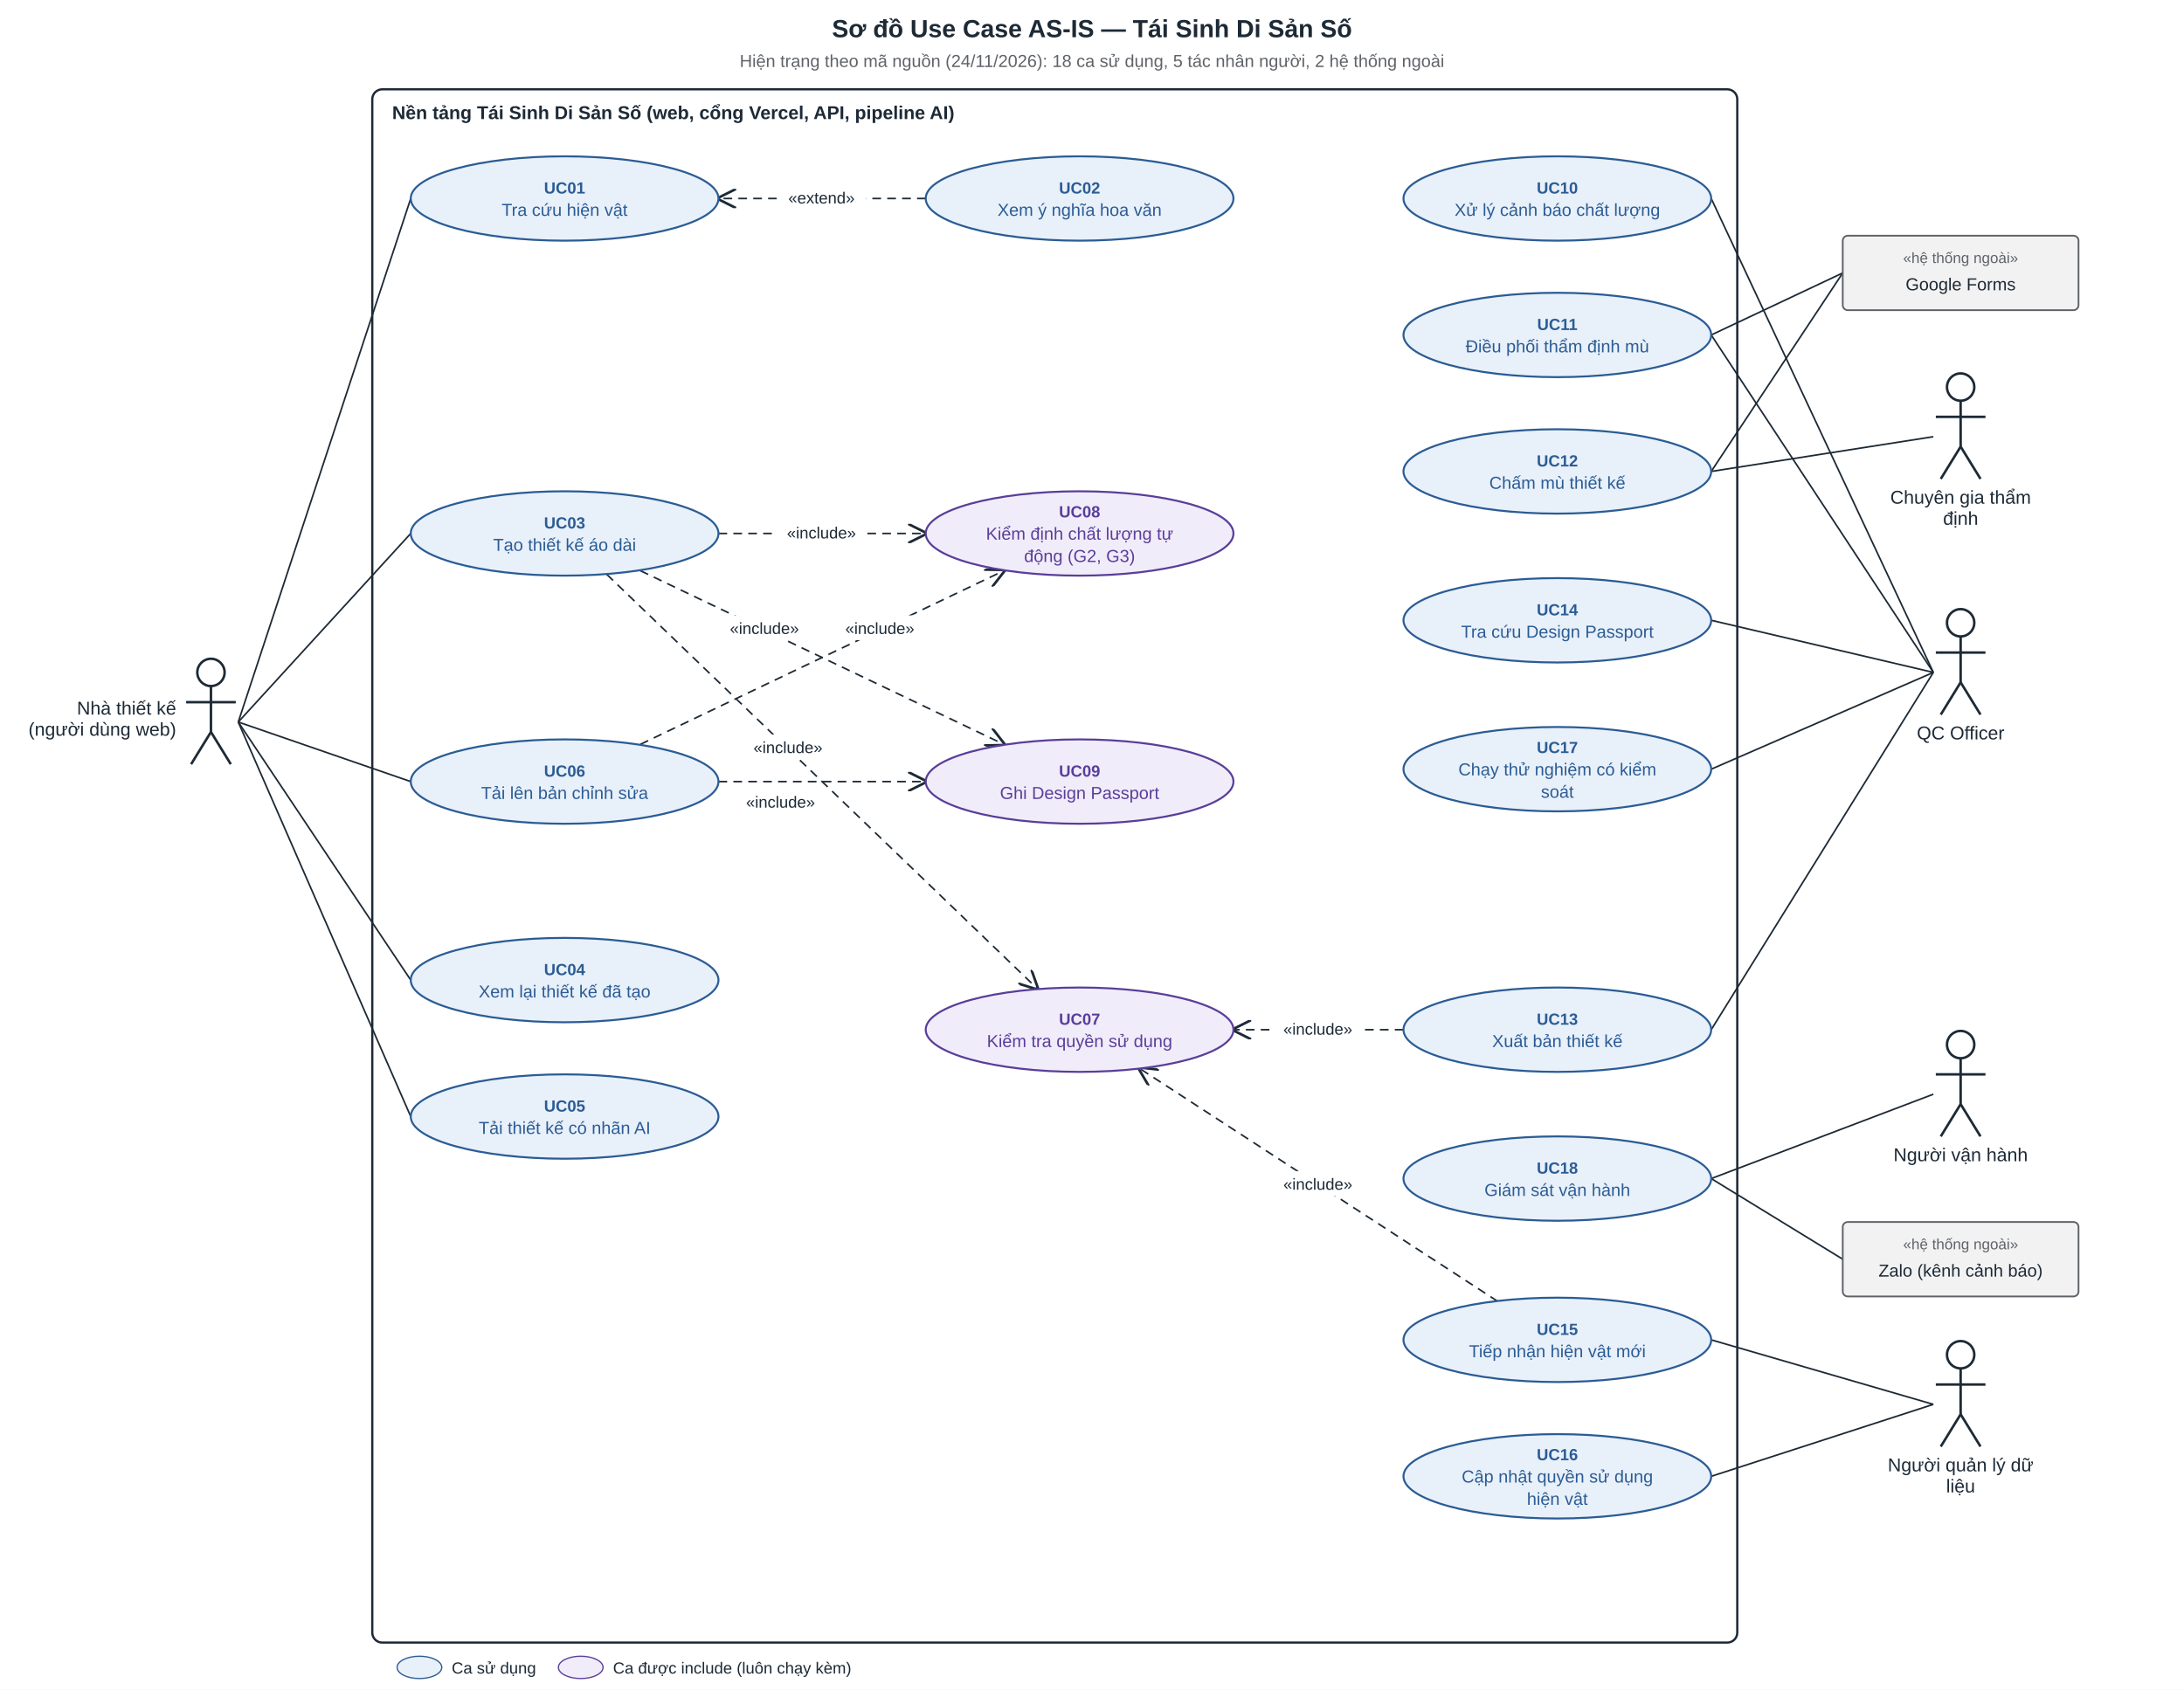
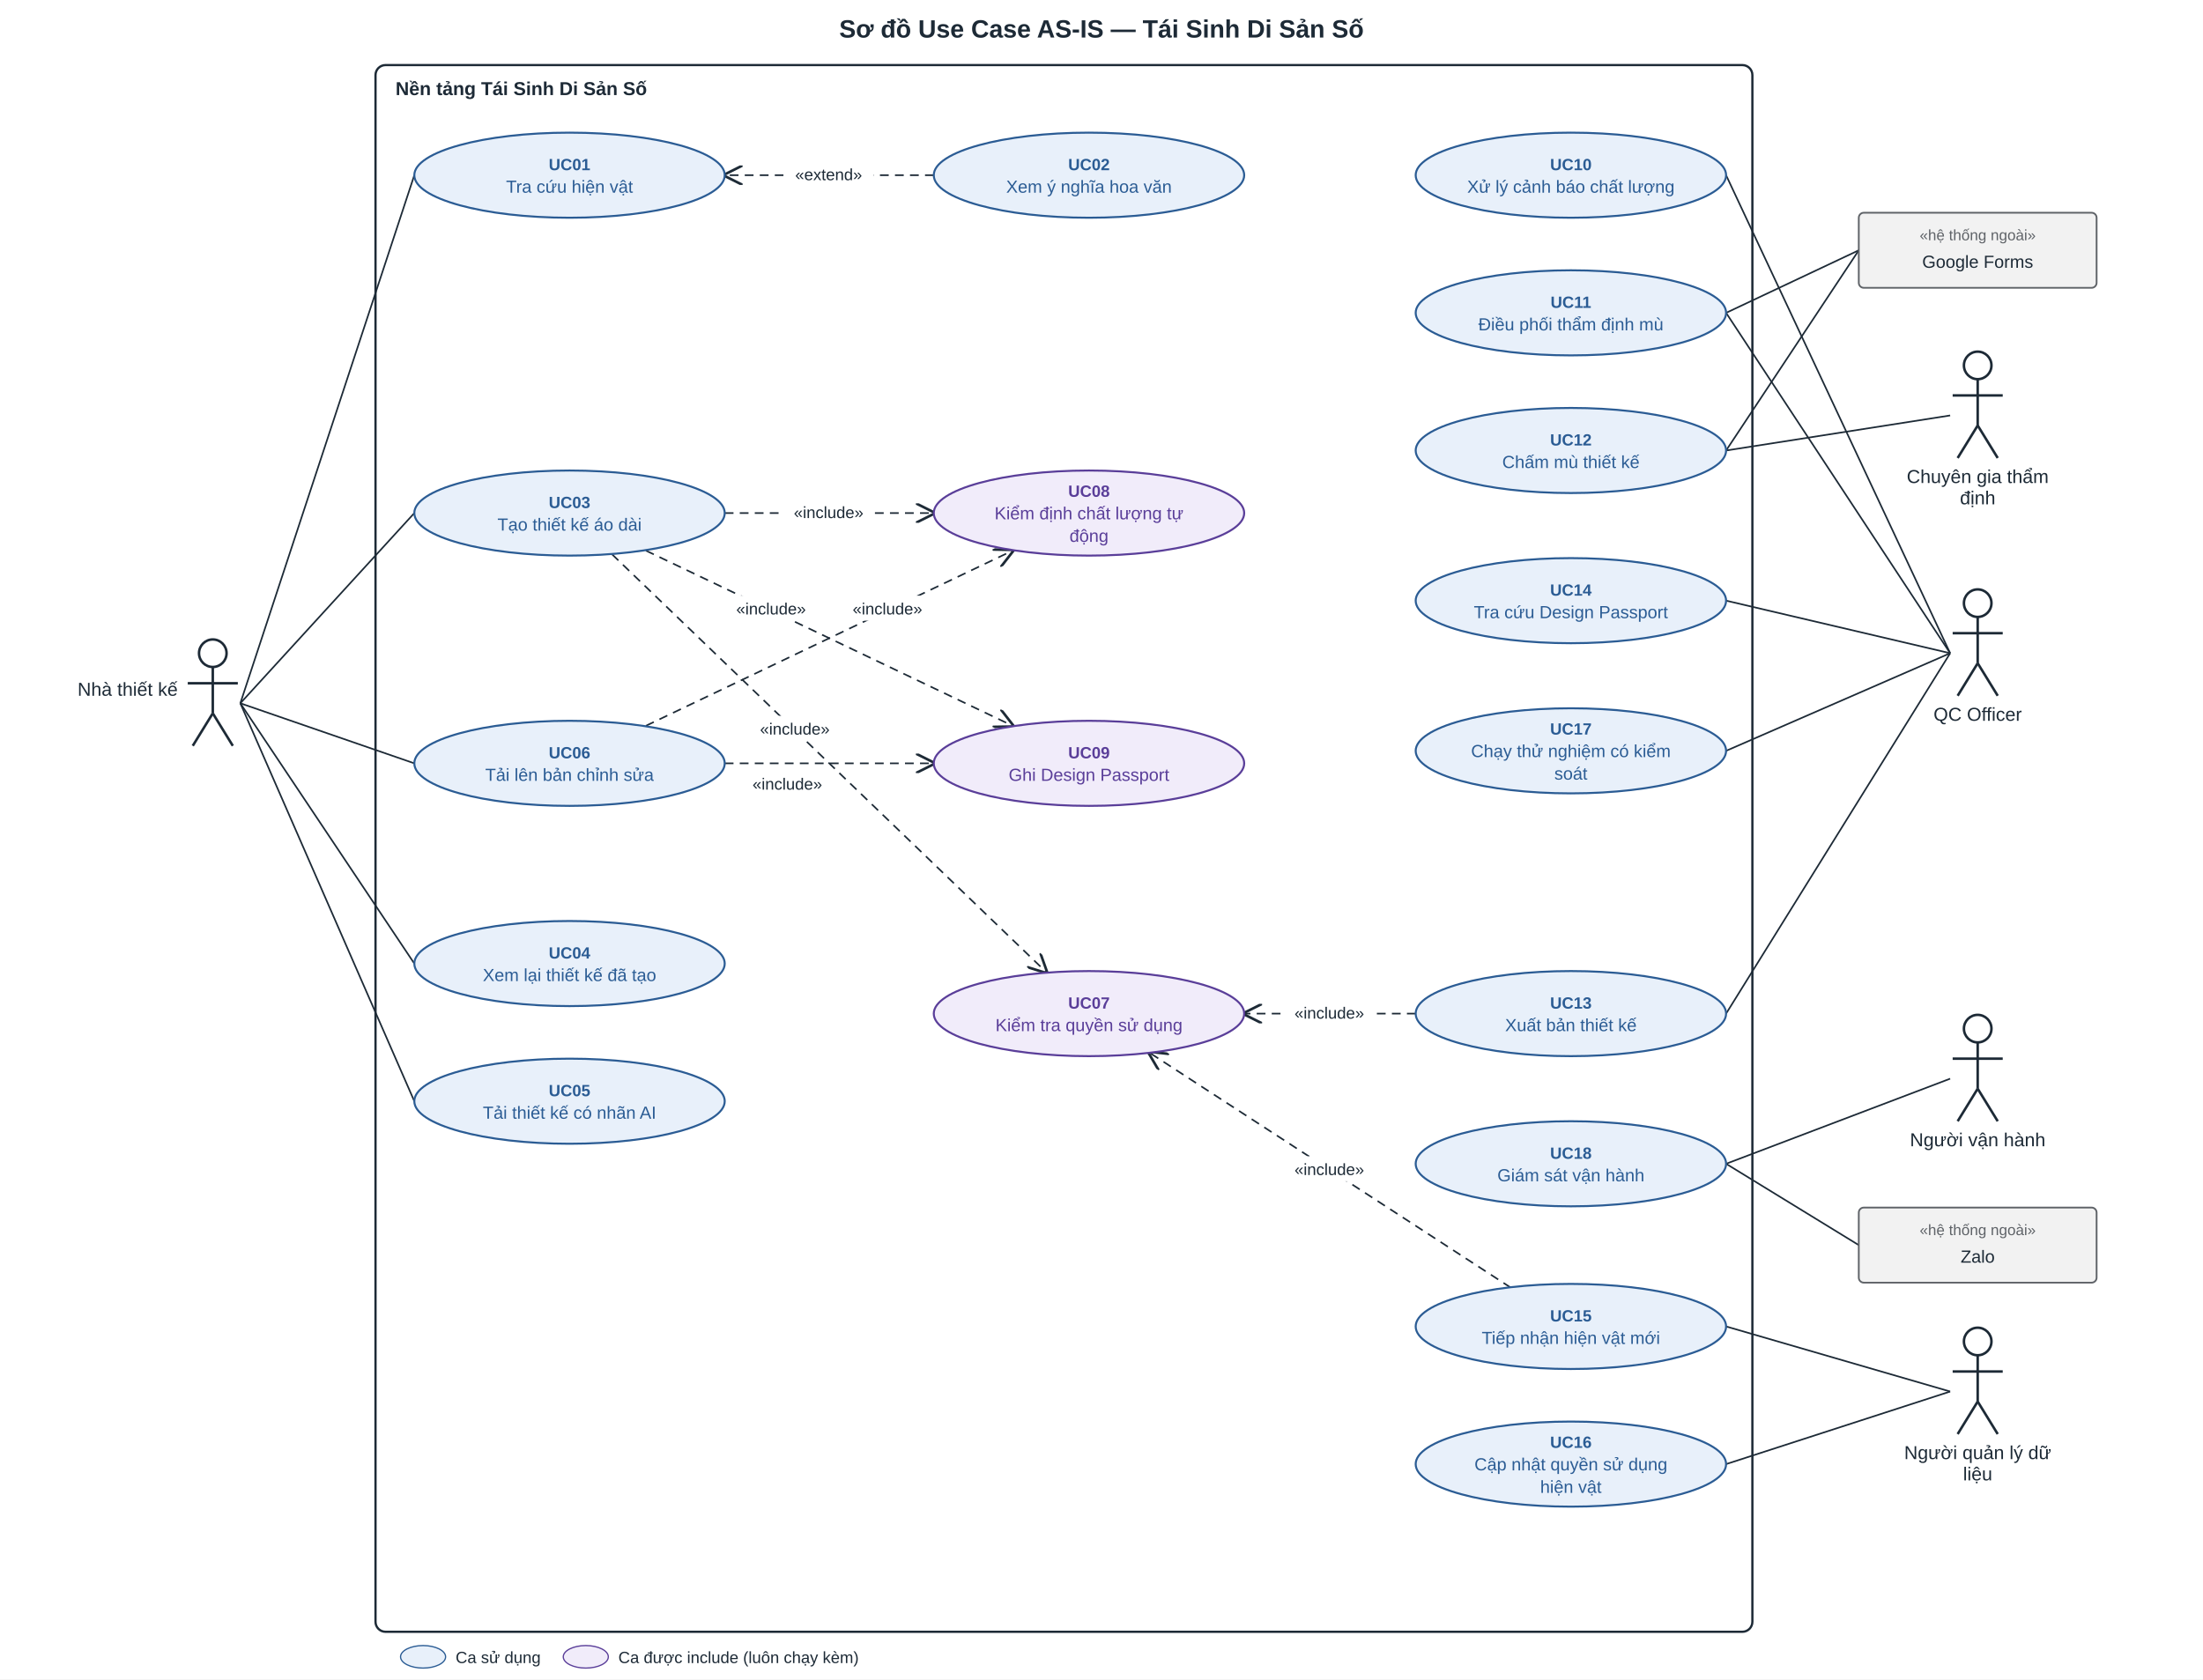
- <svg xmlns="http://www.w3.org/2000/svg" viewBox="0 0 1760 1362" width="1760" height="1362" font-family="Arial, Helvetica, sans-serif" font-size="15">
+ <svg xmlns="http://www.w3.org/2000/svg" viewBox="0 0 1760 1342" width="1760" height="1342" font-family="Arial, Helvetica, sans-serif" font-size="15">
  <defs>
    <marker id="open" viewBox="0 0 12 12" refX="11" refY="6" markerWidth="12" markerHeight="12" orient="auto">
      <path d="M0,0 L12,6 L0,12" fill="none" stroke="#1D2A36" stroke-width="1.6" />
    </marker>
    <marker id="tri" viewBox="0 0 14 14" refX="13" refY="7" markerWidth="16" markerHeight="16" orient="auto">
      <path d="M0,0 L14,7 L0,14 z" fill="#fff" stroke="#1D2A36" stroke-width="1.3" />
    </marker>
  </defs>
  <rect width="100%" height="100%" fill="#fff" />
  <text x="880.0" y="30" text-anchor="middle" font-size="20" font-weight="700" fill="#1D2A36">Sơ đồ Use Case AS-IS — Tái Sinh Di Sản Số</text>
-   <text x="880.0" y="54" text-anchor="middle" font-size="14" fill="#5F6368">Hiện trạng theo mã nguồn (24/11/2026): 18 ca sử dụng, 5 tác nhân người, 2 hệ thống ngoài</text>
-   <rect x="300" y="72" width="1100" height="1252" rx="8" fill="none" stroke="#1D2A36" stroke-width="1.8" />
-   <text data-k="title" x="316" y="96" font-weight="700" fill="#1D2A36">Nền tảng Tái Sinh Di Sản Số (web, cổng Vercel, API, pipeline AI)</text>
-   <line data-k="assoc" data-s="DES" data-t="UC01" x1="192" y1="582" x2="331" y2="160" stroke="#1D2A36" stroke-width="1.3" />
-   <line data-k="assoc" data-s="DES" data-t="UC03" x1="192" y1="582" x2="331" y2="430" stroke="#1D2A36" stroke-width="1.3" />
-   <line data-k="assoc" data-s="DES" data-t="UC06" x1="192" y1="582" x2="331" y2="630" stroke="#1D2A36" stroke-width="1.3" />
-   <line data-k="assoc" data-s="DES" data-t="UC04" x1="192" y1="582" x2="331" y2="790" stroke="#1D2A36" stroke-width="1.3" />
-   <line data-k="assoc" data-s="DES" data-t="UC05" x1="192" y1="582" x2="331" y2="900" stroke="#1D2A36" stroke-width="1.3" />
-   <line data-k="assoc" data-s="QC" data-t="UC10" x1="1558" y1="542" x2="1379" y2="160" stroke="#1D2A36" stroke-width="1.3" />
-   <line data-k="assoc" data-s="QC" data-t="UC11" x1="1558" y1="542" x2="1379" y2="270" stroke="#1D2A36" stroke-width="1.3" />
-   <line data-k="assoc" data-s="QC" data-t="UC14" x1="1558" y1="542" x2="1379" y2="500" stroke="#1D2A36" stroke-width="1.3" />
-   <line data-k="assoc" data-s="QC" data-t="UC17" x1="1558" y1="542" x2="1379" y2="620" stroke="#1D2A36" stroke-width="1.3" />
-   <line data-k="assoc" data-s="QC" data-t="UC13" x1="1558" y1="542" x2="1379" y2="830" stroke="#1D2A36" stroke-width="1.3" />
-   <line data-k="assoc" data-s="EXP" data-t="UC12" x1="1558" y1="352" x2="1379" y2="380" stroke="#1D2A36" stroke-width="1.3" />
-   <line data-k="assoc" data-s="GF" data-t="UC12" x1="1485" y1="220" x2="1379" y2="380" stroke="#1D2A36" stroke-width="1.3" />
-   <line data-k="assoc" data-s="GF" data-t="UC11" x1="1485" y1="220" x2="1379" y2="270" stroke="#1D2A36" stroke-width="1.3" />
-   <line data-k="assoc" data-s="OPS" data-t="UC18" x1="1558" y1="882" x2="1379" y2="950" stroke="#1D2A36" stroke-width="1.3" />
-   <line data-k="assoc" data-s="ZALO" data-t="UC18" x1="1485" y1="1015" x2="1379" y2="950" stroke="#1D2A36" stroke-width="1.3" />
-   <line data-k="assoc" data-s="DATA" data-t="UC15" x1="1558" y1="1132" x2="1379" y2="1080" stroke="#1D2A36" stroke-width="1.3" />
-   <line data-k="assoc" data-s="DATA" data-t="UC16" x1="1558" y1="1132" x2="1379" y2="1190" stroke="#1D2A36" stroke-width="1.3" />
-   <line data-k="rel" data-s="UC03" data-t="UC08" x1="579" y1="430" x2="746" y2="430" stroke="#1D2A36" stroke-width="1.3" stroke-dasharray="7 5" marker-end="url(#open)" />
-   <rect data-k="rel-bg" x="626" y="419" width="72" height="20" fill="#fff" />
-   <text data-k="rel-label" data-s="UC03" data-t="UC08" x="662" y="434" text-anchor="middle" font-size="13" fill="#1D2A36">«include»</text>
-   <line data-k="rel" data-s="UC03" data-t="UC09" x1="516" y1="460" x2="809" y2="600" stroke="#1D2A36" stroke-width="1.3" stroke-dasharray="7 5" marker-end="url(#open)" />
-   <rect data-k="rel-bg" x="580" y="496" width="72" height="20" fill="#fff" />
-   <text data-k="rel-label" data-s="UC03" data-t="UC09" x="616" y="511" text-anchor="middle" font-size="13" fill="#1D2A36">«include»</text>
-   <line data-k="rel" data-s="UC03" data-t="UC07" x1="489" y1="463" x2="836" y2="797" stroke="#1D2A36" stroke-width="1.3" stroke-dasharray="7 5" marker-end="url(#open)" />
-   <rect data-k="rel-bg" x="599" y="592" width="72" height="20" fill="#fff" />
-   <text data-k="rel-label" data-s="UC03" data-t="UC07" x="635" y="607" text-anchor="middle" font-size="13" fill="#1D2A36">«include»</text>
-   <line data-k="rel" data-s="UC06" data-t="UC08" x1="516" y1="600" x2="809" y2="460" stroke="#1D2A36" stroke-width="1.3" stroke-dasharray="7 5" marker-end="url(#open)" />
-   <rect data-k="rel-bg" x="673" y="496" width="72" height="20" fill="#fff" />
-   <text data-k="rel-label" data-s="UC06" data-t="UC08" x="709" y="511" text-anchor="middle" font-size="13" fill="#1D2A36">«include»</text>
-   <line data-k="rel" data-s="UC06" data-t="UC09" x1="579" y1="630" x2="746" y2="630" stroke="#1D2A36" stroke-width="1.3" stroke-dasharray="7 5" marker-end="url(#open)" />
-   <rect data-k="rel-bg" x="593" y="636" width="72" height="20" fill="#fff" />
-   <text data-k="rel-label" data-s="UC06" data-t="UC09" x="629" y="651" text-anchor="middle" font-size="13" fill="#1D2A36">«include»</text>
-   <line data-k="rel" data-s="UC13" data-t="UC07" x1="1131" y1="830" x2="994" y2="830" stroke="#1D2A36" stroke-width="1.3" stroke-dasharray="7 5" marker-end="url(#open)" />
-   <rect data-k="rel-bg" x="1026" y="819" width="72" height="20" fill="#fff" />
-   <text data-k="rel-label" data-s="UC13" data-t="UC07" x="1062" y="834" text-anchor="middle" font-size="13" fill="#1D2A36">«include»</text>
-   <line data-k="rel" data-s="UC15" data-t="UC07" x1="1207" y1="1049" x2="918" y2="861" stroke="#1D2A36" stroke-width="1.3" stroke-dasharray="7 5" marker-end="url(#open)" />
-   <rect data-k="rel-bg" x="1026" y="944" width="72" height="20" fill="#fff" />
-   <text data-k="rel-label" data-s="UC15" data-t="UC07" x="1062" y="959" text-anchor="middle" font-size="13" fill="#1D2A36">«include»</text>
-   <line data-k="rel" data-s="UC02" data-t="UC01" x1="746" y1="160" x2="579" y2="160" stroke="#1D2A36" stroke-width="1.3" stroke-dasharray="7 5" marker-end="url(#open)" />
-   <rect data-k="rel-bg" x="626" y="149" width="72" height="20" fill="#fff" />
-   <text data-k="rel-label" data-s="UC02" data-t="UC01" x="662" y="164" text-anchor="middle" font-size="13" fill="#1D2A36">«extend»</text>
-   <ellipse data-o="UC01" cx="455" cy="160" rx="124" ry="34" fill="#E8F0FA" stroke="#2B5C94" stroke-width="1.6" />
-   <text data-k="uc" data-o="UC01" x="455" y="156" text-anchor="middle" font-size="13" font-weight="700" fill="#2B5C94">UC01</text>
-   <text data-k="uc" data-o="UC01" x="455" y="174" text-anchor="middle" font-size="14" fill="#2B5C94">Tra cứu hiện vật</text>
-   <ellipse data-o="UC02" cx="870" cy="160" rx="124" ry="34" fill="#E8F0FA" stroke="#2B5C94" stroke-width="1.6" />
-   <text data-k="uc" data-o="UC02" x="870" y="156" text-anchor="middle" font-size="13" font-weight="700" fill="#2B5C94">UC02</text>
-   <text data-k="uc" data-o="UC02" x="870" y="174" text-anchor="middle" font-size="14" fill="#2B5C94">Xem ý nghĩa hoa văn</text>
-   <ellipse data-o="UC03" cx="455" cy="430" rx="124" ry="34" fill="#E8F0FA" stroke="#2B5C94" stroke-width="1.6" />
-   <text data-k="uc" data-o="UC03" x="455" y="426" text-anchor="middle" font-size="13" font-weight="700" fill="#2B5C94">UC03</text>
-   <text data-k="uc" data-o="UC03" x="455" y="444" text-anchor="middle" font-size="14" fill="#2B5C94">Tạo thiết kế áo dài</text>
-   <ellipse data-o="UC06" cx="455" cy="630" rx="124" ry="34" fill="#E8F0FA" stroke="#2B5C94" stroke-width="1.6" />
-   <text data-k="uc" data-o="UC06" x="455" y="626" text-anchor="middle" font-size="13" font-weight="700" fill="#2B5C94">UC06</text>
-   <text data-k="uc" data-o="UC06" x="455" y="644" text-anchor="middle" font-size="14" fill="#2B5C94">Tải lên bản chỉnh sửa</text>
-   <ellipse data-o="UC04" cx="455" cy="790" rx="124" ry="34" fill="#E8F0FA" stroke="#2B5C94" stroke-width="1.6" />
-   <text data-k="uc" data-o="UC04" x="455" y="786" text-anchor="middle" font-size="13" font-weight="700" fill="#2B5C94">UC04</text>
-   <text data-k="uc" data-o="UC04" x="455" y="804" text-anchor="middle" font-size="14" fill="#2B5C94">Xem lại thiết kế đã tạo</text>
-   <ellipse data-o="UC05" cx="455" cy="900" rx="124" ry="34" fill="#E8F0FA" stroke="#2B5C94" stroke-width="1.6" />
-   <text data-k="uc" data-o="UC05" x="455" y="896" text-anchor="middle" font-size="13" font-weight="700" fill="#2B5C94">UC05</text>
-   <text data-k="uc" data-o="UC05" x="455" y="914" text-anchor="middle" font-size="14" fill="#2B5C94">Tải thiết kế có nhãn AI</text>
-   <ellipse data-o="UC08" cx="870" cy="430" rx="124" ry="34" fill="#F1ECFA" stroke="#5A3E99" stroke-width="1.6" />
-   <text data-k="uc" data-o="UC08" x="870" y="417" text-anchor="middle" font-size="13" font-weight="700" fill="#5A3E99">UC08</text>
-   <text data-k="uc" data-o="UC08" x="870" y="435" text-anchor="middle" font-size="14" fill="#5A3E99">Kiểm định chất lượng tự</text>
-   <text data-k="uc" data-o="UC08" x="870" y="453" text-anchor="middle" font-size="14" fill="#5A3E99">động (G2, G3)</text>
-   <ellipse data-o="UC09" cx="870" cy="630" rx="124" ry="34" fill="#F1ECFA" stroke="#5A3E99" stroke-width="1.6" />
-   <text data-k="uc" data-o="UC09" x="870" y="626" text-anchor="middle" font-size="13" font-weight="700" fill="#5A3E99">UC09</text>
-   <text data-k="uc" data-o="UC09" x="870" y="644" text-anchor="middle" font-size="14" fill="#5A3E99">Ghi Design Passport</text>
-   <ellipse data-o="UC07" cx="870" cy="830" rx="124" ry="34" fill="#F1ECFA" stroke="#5A3E99" stroke-width="1.6" />
-   <text data-k="uc" data-o="UC07" x="870" y="826" text-anchor="middle" font-size="13" font-weight="700" fill="#5A3E99">UC07</text>
-   <text data-k="uc" data-o="UC07" x="870" y="844" text-anchor="middle" font-size="14" fill="#5A3E99">Kiểm tra quyền sử dụng</text>
-   <ellipse data-o="UC10" cx="1255" cy="160" rx="124" ry="34" fill="#E8F0FA" stroke="#2B5C94" stroke-width="1.6" />
-   <text data-k="uc" data-o="UC10" x="1255" y="156" text-anchor="middle" font-size="13" font-weight="700" fill="#2B5C94">UC10</text>
-   <text data-k="uc" data-o="UC10" x="1255" y="174" text-anchor="middle" font-size="14" fill="#2B5C94">Xử lý cảnh báo chất lượng</text>
-   <ellipse data-o="UC11" cx="1255" cy="270" rx="124" ry="34" fill="#E8F0FA" stroke="#2B5C94" stroke-width="1.6" />
-   <text data-k="uc" data-o="UC11" x="1255" y="266" text-anchor="middle" font-size="13" font-weight="700" fill="#2B5C94">UC11</text>
-   <text data-k="uc" data-o="UC11" x="1255" y="284" text-anchor="middle" font-size="14" fill="#2B5C94">Điều phối thẩm định mù</text>
-   <ellipse data-o="UC12" cx="1255" cy="380" rx="124" ry="34" fill="#E8F0FA" stroke="#2B5C94" stroke-width="1.6" />
-   <text data-k="uc" data-o="UC12" x="1255" y="376" text-anchor="middle" font-size="13" font-weight="700" fill="#2B5C94">UC12</text>
-   <text data-k="uc" data-o="UC12" x="1255" y="394" text-anchor="middle" font-size="14" fill="#2B5C94">Chấm mù thiết kế</text>
-   <ellipse data-o="UC14" cx="1255" cy="500" rx="124" ry="34" fill="#E8F0FA" stroke="#2B5C94" stroke-width="1.6" />
-   <text data-k="uc" data-o="UC14" x="1255" y="496" text-anchor="middle" font-size="13" font-weight="700" fill="#2B5C94">UC14</text>
-   <text data-k="uc" data-o="UC14" x="1255" y="514" text-anchor="middle" font-size="14" fill="#2B5C94">Tra cứu Design Passport</text>
-   <ellipse data-o="UC17" cx="1255" cy="620" rx="124" ry="34" fill="#E8F0FA" stroke="#2B5C94" stroke-width="1.6" />
-   <text data-k="uc" data-o="UC17" x="1255" y="607" text-anchor="middle" font-size="13" font-weight="700" fill="#2B5C94">UC17</text>
-   <text data-k="uc" data-o="UC17" x="1255" y="625" text-anchor="middle" font-size="14" fill="#2B5C94">Chạy thử nghiệm có kiểm</text>
-   <text data-k="uc" data-o="UC17" x="1255" y="643" text-anchor="middle" font-size="14" fill="#2B5C94">soát</text>
-   <ellipse data-o="UC13" cx="1255" cy="830" rx="124" ry="34" fill="#E8F0FA" stroke="#2B5C94" stroke-width="1.6" />
-   <text data-k="uc" data-o="UC13" x="1255" y="826" text-anchor="middle" font-size="13" font-weight="700" fill="#2B5C94">UC13</text>
-   <text data-k="uc" data-o="UC13" x="1255" y="844" text-anchor="middle" font-size="14" fill="#2B5C94">Xuất bản thiết kế</text>
-   <ellipse data-o="UC18" cx="1255" cy="950" rx="124" ry="34" fill="#E8F0FA" stroke="#2B5C94" stroke-width="1.6" />
-   <text data-k="uc" data-o="UC18" x="1255" y="946" text-anchor="middle" font-size="13" font-weight="700" fill="#2B5C94">UC18</text>
-   <text data-k="uc" data-o="UC18" x="1255" y="964" text-anchor="middle" font-size="14" fill="#2B5C94">Giám sát vận hành</text>
-   <ellipse data-o="UC15" cx="1255" cy="1080" rx="124" ry="34" fill="#E8F0FA" stroke="#2B5C94" stroke-width="1.6" />
-   <text data-k="uc" data-o="UC15" x="1255" y="1076" text-anchor="middle" font-size="13" font-weight="700" fill="#2B5C94">UC15</text>
-   <text data-k="uc" data-o="UC15" x="1255" y="1094" text-anchor="middle" font-size="14" fill="#2B5C94">Tiếp nhận hiện vật mới</text>
-   <ellipse data-o="UC16" cx="1255" cy="1190" rx="124" ry="34" fill="#E8F0FA" stroke="#2B5C94" stroke-width="1.6" />
-   <text data-k="uc" data-o="UC16" x="1255" y="1177" text-anchor="middle" font-size="13" font-weight="700" fill="#2B5C94">UC16</text>
-   <text data-k="uc" data-o="UC16" x="1255" y="1195" text-anchor="middle" font-size="14" fill="#2B5C94">Cập nhật quyền sử dụng</text>
-   <text data-k="uc" data-o="UC16" x="1255" y="1213" text-anchor="middle" font-size="14" fill="#2B5C94">hiện vật</text>
+   <rect x="300" y="52" width="1100" height="1252" rx="8" fill="none" stroke="#1D2A36" stroke-width="1.8" />
+   <text data-k="title" x="316" y="76" font-weight="700" fill="#1D2A36">Nền tảng Tái Sinh Di Sản Số</text>
+   <line data-k="assoc" data-s="DES" data-t="UC01" x1="192" y1="562" x2="331" y2="140" stroke="#1D2A36" stroke-width="1.3" />
+   <line data-k="assoc" data-s="DES" data-t="UC03" x1="192" y1="562" x2="331" y2="410" stroke="#1D2A36" stroke-width="1.3" />
+   <line data-k="assoc" data-s="DES" data-t="UC06" x1="192" y1="562" x2="331" y2="610" stroke="#1D2A36" stroke-width="1.3" />
+   <line data-k="assoc" data-s="DES" data-t="UC04" x1="192" y1="562" x2="331" y2="770" stroke="#1D2A36" stroke-width="1.3" />
+   <line data-k="assoc" data-s="DES" data-t="UC05" x1="192" y1="562" x2="331" y2="880" stroke="#1D2A36" stroke-width="1.3" />
+   <line data-k="assoc" data-s="QC" data-t="UC10" x1="1558" y1="522" x2="1379" y2="140" stroke="#1D2A36" stroke-width="1.3" />
+   <line data-k="assoc" data-s="QC" data-t="UC11" x1="1558" y1="522" x2="1379" y2="250" stroke="#1D2A36" stroke-width="1.3" />
+   <line data-k="assoc" data-s="QC" data-t="UC14" x1="1558" y1="522" x2="1379" y2="480" stroke="#1D2A36" stroke-width="1.3" />
+   <line data-k="assoc" data-s="QC" data-t="UC17" x1="1558" y1="522" x2="1379" y2="600" stroke="#1D2A36" stroke-width="1.3" />
+   <line data-k="assoc" data-s="QC" data-t="UC13" x1="1558" y1="522" x2="1379" y2="810" stroke="#1D2A36" stroke-width="1.3" />
+   <line data-k="assoc" data-s="EXP" data-t="UC12" x1="1558" y1="332" x2="1379" y2="360" stroke="#1D2A36" stroke-width="1.3" />
+   <line data-k="assoc" data-s="GF" data-t="UC12" x1="1485" y1="200" x2="1379" y2="360" stroke="#1D2A36" stroke-width="1.3" />
+   <line data-k="assoc" data-s="GF" data-t="UC11" x1="1485" y1="200" x2="1379" y2="250" stroke="#1D2A36" stroke-width="1.3" />
+   <line data-k="assoc" data-s="OPS" data-t="UC18" x1="1558" y1="862" x2="1379" y2="930" stroke="#1D2A36" stroke-width="1.3" />
+   <line data-k="assoc" data-s="ZALO" data-t="UC18" x1="1485" y1="995" x2="1379" y2="930" stroke="#1D2A36" stroke-width="1.3" />
+   <line data-k="assoc" data-s="DATA" data-t="UC15" x1="1558" y1="1112" x2="1379" y2="1060" stroke="#1D2A36" stroke-width="1.3" />
+   <line data-k="assoc" data-s="DATA" data-t="UC16" x1="1558" y1="1112" x2="1379" y2="1170" stroke="#1D2A36" stroke-width="1.3" />
+   <line data-k="rel" data-s="UC03" data-t="UC08" x1="579" y1="410" x2="746" y2="410" stroke="#1D2A36" stroke-width="1.3" stroke-dasharray="7 5" marker-end="url(#open)" />
+   <rect data-k="rel-bg" x="626" y="399" width="72" height="20" fill="#fff" />
+   <text data-k="rel-label" data-s="UC03" data-t="UC08" x="662" y="414" text-anchor="middle" font-size="13" fill="#1D2A36">«include»</text>
+   <line data-k="rel" data-s="UC03" data-t="UC09" x1="516" y1="440" x2="809" y2="580" stroke="#1D2A36" stroke-width="1.3" stroke-dasharray="7 5" marker-end="url(#open)" />
+   <rect data-k="rel-bg" x="580" y="476" width="72" height="20" fill="#fff" />
+   <text data-k="rel-label" data-s="UC03" data-t="UC09" x="616" y="491" text-anchor="middle" font-size="13" fill="#1D2A36">«include»</text>
+   <line data-k="rel" data-s="UC03" data-t="UC07" x1="489" y1="443" x2="836" y2="777" stroke="#1D2A36" stroke-width="1.3" stroke-dasharray="7 5" marker-end="url(#open)" />
+   <rect data-k="rel-bg" x="599" y="572" width="72" height="20" fill="#fff" />
+   <text data-k="rel-label" data-s="UC03" data-t="UC07" x="635" y="587" text-anchor="middle" font-size="13" fill="#1D2A36">«include»</text>
+   <line data-k="rel" data-s="UC06" data-t="UC08" x1="516" y1="580" x2="809" y2="440" stroke="#1D2A36" stroke-width="1.3" stroke-dasharray="7 5" marker-end="url(#open)" />
+   <rect data-k="rel-bg" x="673" y="476" width="72" height="20" fill="#fff" />
+   <text data-k="rel-label" data-s="UC06" data-t="UC08" x="709" y="491" text-anchor="middle" font-size="13" fill="#1D2A36">«include»</text>
+   <line data-k="rel" data-s="UC06" data-t="UC09" x1="579" y1="610" x2="746" y2="610" stroke="#1D2A36" stroke-width="1.3" stroke-dasharray="7 5" marker-end="url(#open)" />
+   <rect data-k="rel-bg" x="593" y="616" width="72" height="20" fill="#fff" />
+   <text data-k="rel-label" data-s="UC06" data-t="UC09" x="629" y="631" text-anchor="middle" font-size="13" fill="#1D2A36">«include»</text>
+   <line data-k="rel" data-s="UC13" data-t="UC07" x1="1131" y1="810" x2="994" y2="810" stroke="#1D2A36" stroke-width="1.3" stroke-dasharray="7 5" marker-end="url(#open)" />
+   <rect data-k="rel-bg" x="1026" y="799" width="72" height="20" fill="#fff" />
+   <text data-k="rel-label" data-s="UC13" data-t="UC07" x="1062" y="814" text-anchor="middle" font-size="13" fill="#1D2A36">«include»</text>
+   <line data-k="rel" data-s="UC15" data-t="UC07" x1="1207" y1="1029" x2="918" y2="841" stroke="#1D2A36" stroke-width="1.3" stroke-dasharray="7 5" marker-end="url(#open)" />
+   <rect data-k="rel-bg" x="1026" y="924" width="72" height="20" fill="#fff" />
+   <text data-k="rel-label" data-s="UC15" data-t="UC07" x="1062" y="939" text-anchor="middle" font-size="13" fill="#1D2A36">«include»</text>
+   <line data-k="rel" data-s="UC02" data-t="UC01" x1="746" y1="140" x2="579" y2="140" stroke="#1D2A36" stroke-width="1.3" stroke-dasharray="7 5" marker-end="url(#open)" />
+   <rect data-k="rel-bg" x="626" y="129" width="72" height="20" fill="#fff" />
+   <text data-k="rel-label" data-s="UC02" data-t="UC01" x="662" y="144" text-anchor="middle" font-size="13" fill="#1D2A36">«extend»</text>
+   <ellipse data-o="UC01" cx="455" cy="140" rx="124" ry="34" fill="#E8F0FA" stroke="#2B5C94" stroke-width="1.6" />
+   <text data-k="uc" data-o="UC01" x="455" y="136" text-anchor="middle" font-size="13" font-weight="700" fill="#2B5C94">UC01</text>
+   <text data-k="uc" data-o="UC01" x="455" y="154" text-anchor="middle" font-size="14" fill="#2B5C94">Tra cứu hiện vật</text>
+   <ellipse data-o="UC02" cx="870" cy="140" rx="124" ry="34" fill="#E8F0FA" stroke="#2B5C94" stroke-width="1.6" />
+   <text data-k="uc" data-o="UC02" x="870" y="136" text-anchor="middle" font-size="13" font-weight="700" fill="#2B5C94">UC02</text>
+   <text data-k="uc" data-o="UC02" x="870" y="154" text-anchor="middle" font-size="14" fill="#2B5C94">Xem ý nghĩa hoa văn</text>
+   <ellipse data-o="UC03" cx="455" cy="410" rx="124" ry="34" fill="#E8F0FA" stroke="#2B5C94" stroke-width="1.6" />
+   <text data-k="uc" data-o="UC03" x="455" y="406" text-anchor="middle" font-size="13" font-weight="700" fill="#2B5C94">UC03</text>
+   <text data-k="uc" data-o="UC03" x="455" y="424" text-anchor="middle" font-size="14" fill="#2B5C94">Tạo thiết kế áo dài</text>
+   <ellipse data-o="UC06" cx="455" cy="610" rx="124" ry="34" fill="#E8F0FA" stroke="#2B5C94" stroke-width="1.6" />
+   <text data-k="uc" data-o="UC06" x="455" y="606" text-anchor="middle" font-size="13" font-weight="700" fill="#2B5C94">UC06</text>
+   <text data-k="uc" data-o="UC06" x="455" y="624" text-anchor="middle" font-size="14" fill="#2B5C94">Tải lên bản chỉnh sửa</text>
+   <ellipse data-o="UC04" cx="455" cy="770" rx="124" ry="34" fill="#E8F0FA" stroke="#2B5C94" stroke-width="1.6" />
+   <text data-k="uc" data-o="UC04" x="455" y="766" text-anchor="middle" font-size="13" font-weight="700" fill="#2B5C94">UC04</text>
+   <text data-k="uc" data-o="UC04" x="455" y="784" text-anchor="middle" font-size="14" fill="#2B5C94">Xem lại thiết kế đã tạo</text>
+   <ellipse data-o="UC05" cx="455" cy="880" rx="124" ry="34" fill="#E8F0FA" stroke="#2B5C94" stroke-width="1.6" />
+   <text data-k="uc" data-o="UC05" x="455" y="876" text-anchor="middle" font-size="13" font-weight="700" fill="#2B5C94">UC05</text>
+   <text data-k="uc" data-o="UC05" x="455" y="894" text-anchor="middle" font-size="14" fill="#2B5C94">Tải thiết kế có nhãn AI</text>
+   <ellipse data-o="UC08" cx="870" cy="410" rx="124" ry="34" fill="#F1ECFA" stroke="#5A3E99" stroke-width="1.6" />
+   <text data-k="uc" data-o="UC08" x="870" y="397" text-anchor="middle" font-size="13" font-weight="700" fill="#5A3E99">UC08</text>
+   <text data-k="uc" data-o="UC08" x="870" y="415" text-anchor="middle" font-size="14" fill="#5A3E99">Kiểm định chất lượng tự</text>
+   <text data-k="uc" data-o="UC08" x="870" y="433" text-anchor="middle" font-size="14" fill="#5A3E99">động</text>
+   <ellipse data-o="UC09" cx="870" cy="610" rx="124" ry="34" fill="#F1ECFA" stroke="#5A3E99" stroke-width="1.6" />
+   <text data-k="uc" data-o="UC09" x="870" y="606" text-anchor="middle" font-size="13" font-weight="700" fill="#5A3E99">UC09</text>
+   <text data-k="uc" data-o="UC09" x="870" y="624" text-anchor="middle" font-size="14" fill="#5A3E99">Ghi Design Passport</text>
+   <ellipse data-o="UC07" cx="870" cy="810" rx="124" ry="34" fill="#F1ECFA" stroke="#5A3E99" stroke-width="1.6" />
+   <text data-k="uc" data-o="UC07" x="870" y="806" text-anchor="middle" font-size="13" font-weight="700" fill="#5A3E99">UC07</text>
+   <text data-k="uc" data-o="UC07" x="870" y="824" text-anchor="middle" font-size="14" fill="#5A3E99">Kiểm tra quyền sử dụng</text>
+   <ellipse data-o="UC10" cx="1255" cy="140" rx="124" ry="34" fill="#E8F0FA" stroke="#2B5C94" stroke-width="1.6" />
+   <text data-k="uc" data-o="UC10" x="1255" y="136" text-anchor="middle" font-size="13" font-weight="700" fill="#2B5C94">UC10</text>
+   <text data-k="uc" data-o="UC10" x="1255" y="154" text-anchor="middle" font-size="14" fill="#2B5C94">Xử lý cảnh báo chất lượng</text>
+   <ellipse data-o="UC11" cx="1255" cy="250" rx="124" ry="34" fill="#E8F0FA" stroke="#2B5C94" stroke-width="1.6" />
+   <text data-k="uc" data-o="UC11" x="1255" y="246" text-anchor="middle" font-size="13" font-weight="700" fill="#2B5C94">UC11</text>
+   <text data-k="uc" data-o="UC11" x="1255" y="264" text-anchor="middle" font-size="14" fill="#2B5C94">Điều phối thẩm định mù</text>
+   <ellipse data-o="UC12" cx="1255" cy="360" rx="124" ry="34" fill="#E8F0FA" stroke="#2B5C94" stroke-width="1.6" />
+   <text data-k="uc" data-o="UC12" x="1255" y="356" text-anchor="middle" font-size="13" font-weight="700" fill="#2B5C94">UC12</text>
+   <text data-k="uc" data-o="UC12" x="1255" y="374" text-anchor="middle" font-size="14" fill="#2B5C94">Chấm mù thiết kế</text>
+   <ellipse data-o="UC14" cx="1255" cy="480" rx="124" ry="34" fill="#E8F0FA" stroke="#2B5C94" stroke-width="1.6" />
+   <text data-k="uc" data-o="UC14" x="1255" y="476" text-anchor="middle" font-size="13" font-weight="700" fill="#2B5C94">UC14</text>
+   <text data-k="uc" data-o="UC14" x="1255" y="494" text-anchor="middle" font-size="14" fill="#2B5C94">Tra cứu Design Passport</text>
+   <ellipse data-o="UC17" cx="1255" cy="600" rx="124" ry="34" fill="#E8F0FA" stroke="#2B5C94" stroke-width="1.6" />
+   <text data-k="uc" data-o="UC17" x="1255" y="587" text-anchor="middle" font-size="13" font-weight="700" fill="#2B5C94">UC17</text>
+   <text data-k="uc" data-o="UC17" x="1255" y="605" text-anchor="middle" font-size="14" fill="#2B5C94">Chạy thử nghiệm có kiểm</text>
+   <text data-k="uc" data-o="UC17" x="1255" y="623" text-anchor="middle" font-size="14" fill="#2B5C94">soát</text>
+   <ellipse data-o="UC13" cx="1255" cy="810" rx="124" ry="34" fill="#E8F0FA" stroke="#2B5C94" stroke-width="1.6" />
+   <text data-k="uc" data-o="UC13" x="1255" y="806" text-anchor="middle" font-size="13" font-weight="700" fill="#2B5C94">UC13</text>
+   <text data-k="uc" data-o="UC13" x="1255" y="824" text-anchor="middle" font-size="14" fill="#2B5C94">Xuất bản thiết kế</text>
+   <ellipse data-o="UC18" cx="1255" cy="930" rx="124" ry="34" fill="#E8F0FA" stroke="#2B5C94" stroke-width="1.6" />
+   <text data-k="uc" data-o="UC18" x="1255" y="926" text-anchor="middle" font-size="13" font-weight="700" fill="#2B5C94">UC18</text>
+   <text data-k="uc" data-o="UC18" x="1255" y="944" text-anchor="middle" font-size="14" fill="#2B5C94">Giám sát vận hành</text>
+   <ellipse data-o="UC15" cx="1255" cy="1060" rx="124" ry="34" fill="#E8F0FA" stroke="#2B5C94" stroke-width="1.6" />
+   <text data-k="uc" data-o="UC15" x="1255" y="1056" text-anchor="middle" font-size="13" font-weight="700" fill="#2B5C94">UC15</text>
+   <text data-k="uc" data-o="UC15" x="1255" y="1074" text-anchor="middle" font-size="14" fill="#2B5C94">Tiếp nhận hiện vật mới</text>
+   <ellipse data-o="UC16" cx="1255" cy="1170" rx="124" ry="34" fill="#E8F0FA" stroke="#2B5C94" stroke-width="1.6" />
+   <text data-k="uc" data-o="UC16" x="1255" y="1157" text-anchor="middle" font-size="13" font-weight="700" fill="#2B5C94">UC16</text>
+   <text data-k="uc" data-o="UC16" x="1255" y="1175" text-anchor="middle" font-size="14" fill="#2B5C94">Cập nhật quyền sử dụng</text>
+   <text data-k="uc" data-o="UC16" x="1255" y="1193" text-anchor="middle" font-size="14" fill="#2B5C94">hiện vật</text>
  <g stroke="#1D2A36" stroke-width="2" fill="none">
-     <circle cx="170" cy="542" r="11" fill="#fff" />
-     <line x1="170" y1="553" x2="170" y2="590" />
-     <line x1="150" y1="566" x2="190" y2="566" />
-     <line x1="170" y1="590" x2="154" y2="616" />
-     <line x1="170" y1="590" x2="186" y2="616" />
+     <circle cx="170" cy="522" r="11" fill="#fff" />
+     <line x1="170" y1="533" x2="170" y2="570" />
+     <line x1="150" y1="546" x2="190" y2="546" />
+     <line x1="170" y1="570" x2="154" y2="596" />
+     <line x1="170" y1="570" x2="186" y2="596" />
  </g>
-   <text data-k="actor" data-o="DES" x="142" y="576" text-anchor="end" fill="#1D2A36">Nhà thiết kế</text>
-   <text data-k="actor" data-o="DES" x="142" y="593" text-anchor="end" fill="#1D2A36">(người dùng web)</text>
+   <text data-k="actor" data-o="DES" x="142" y="556" text-anchor="end" fill="#1D2A36">Nhà thiết kế</text>
  <g stroke="#1D2A36" stroke-width="2" fill="none">
-     <circle cx="1580" cy="312" r="11" fill="#fff" />
-     <line x1="1580" y1="323" x2="1580" y2="360" />
-     <line x1="1560" y1="336" x2="1600" y2="336" />
-     <line x1="1580" y1="360" x2="1564" y2="386" />
-     <line x1="1580" y1="360" x2="1596" y2="386" />
+     <circle cx="1580" cy="292" r="11" fill="#fff" />
+     <line x1="1580" y1="303" x2="1580" y2="340" />
+     <line x1="1560" y1="316" x2="1600" y2="316" />
+     <line x1="1580" y1="340" x2="1564" y2="366" />
+     <line x1="1580" y1="340" x2="1596" y2="366" />
  </g>
-   <text data-k="actor" data-o="EXP" x="1580" y="406" text-anchor="middle" fill="#1D2A36">Chuyên gia thẩm</text>
-   <text data-k="actor" data-o="EXP" x="1580" y="423" text-anchor="middle" fill="#1D2A36">định</text>
+   <text data-k="actor" data-o="EXP" x="1580" y="386" text-anchor="middle" fill="#1D2A36">Chuyên gia thẩm</text>
+   <text data-k="actor" data-o="EXP" x="1580" y="403" text-anchor="middle" fill="#1D2A36">định</text>
  <g stroke="#1D2A36" stroke-width="2" fill="none">
-     <circle cx="1580" cy="502" r="11" fill="#fff" />
-     <line x1="1580" y1="513" x2="1580" y2="550" />
-     <line x1="1560" y1="526" x2="1600" y2="526" />
-     <line x1="1580" y1="550" x2="1564" y2="576" />
-     <line x1="1580" y1="550" x2="1596" y2="576" />
+     <circle cx="1580" cy="482" r="11" fill="#fff" />
+     <line x1="1580" y1="493" x2="1580" y2="530" />
+     <line x1="1560" y1="506" x2="1600" y2="506" />
+     <line x1="1580" y1="530" x2="1564" y2="556" />
+     <line x1="1580" y1="530" x2="1596" y2="556" />
  </g>
-   <text data-k="actor" data-o="QC" x="1580" y="596" text-anchor="middle" fill="#1D2A36">QC Officer</text>
+   <text data-k="actor" data-o="QC" x="1580" y="576" text-anchor="middle" fill="#1D2A36">QC Officer</text>
  <g stroke="#1D2A36" stroke-width="2" fill="none">
-     <circle cx="1580" cy="842" r="11" fill="#fff" />
-     <line x1="1580" y1="853" x2="1580" y2="890" />
-     <line x1="1560" y1="866" x2="1600" y2="866" />
-     <line x1="1580" y1="890" x2="1564" y2="916" />
-     <line x1="1580" y1="890" x2="1596" y2="916" />
+     <circle cx="1580" cy="822" r="11" fill="#fff" />
+     <line x1="1580" y1="833" x2="1580" y2="870" />
+     <line x1="1560" y1="846" x2="1600" y2="846" />
+     <line x1="1580" y1="870" x2="1564" y2="896" />
+     <line x1="1580" y1="870" x2="1596" y2="896" />
  </g>
-   <text data-k="actor" data-o="OPS" x="1580" y="936" text-anchor="middle" fill="#1D2A36">Người vận hành</text>
+   <text data-k="actor" data-o="OPS" x="1580" y="916" text-anchor="middle" fill="#1D2A36">Người vận hành</text>
  <g stroke="#1D2A36" stroke-width="2" fill="none">
-     <circle cx="1580" cy="1092" r="11" fill="#fff" />
-     <line x1="1580" y1="1103" x2="1580" y2="1140" />
-     <line x1="1560" y1="1116" x2="1600" y2="1116" />
-     <line x1="1580" y1="1140" x2="1564" y2="1166" />
-     <line x1="1580" y1="1140" x2="1596" y2="1166" />
+     <circle cx="1580" cy="1072" r="11" fill="#fff" />
+     <line x1="1580" y1="1083" x2="1580" y2="1120" />
+     <line x1="1560" y1="1096" x2="1600" y2="1096" />
+     <line x1="1580" y1="1120" x2="1564" y2="1146" />
+     <line x1="1580" y1="1120" x2="1596" y2="1146" />
  </g>
-   <text data-k="actor" data-o="DATA" x="1580" y="1186" text-anchor="middle" fill="#1D2A36">Người quản lý dữ</text>
-   <text data-k="actor" data-o="DATA" x="1580" y="1203" text-anchor="middle" fill="#1D2A36">liệu</text>
-   <rect x="1485" y="190" width="190" height="60" rx="4" fill="#F2F2F2" stroke="#5F6368" stroke-width="1.4" />
-   <text x="1580" y="212" text-anchor="middle" font-size="12" fill="#5F6368">«hệ thống ngoài»</text>
-   <text x="1580" y="234" text-anchor="middle" font-size="14" fill="#1D2A36">Google Forms</text>
-   <rect x="1485" y="985" width="190" height="60" rx="4" fill="#F2F2F2" stroke="#5F6368" stroke-width="1.4" />
-   <text x="1580" y="1007" text-anchor="middle" font-size="12" fill="#5F6368">«hệ thống ngoài»</text>
-   <text x="1580" y="1029" text-anchor="middle" font-size="14" fill="#1D2A36">Zalo (kênh cảnh báo)</text>
-   <ellipse cx="338" cy="1344" rx="18" ry="9" fill="#E8F0FA" stroke="#2B5C94" />
-   <text x="364" y="1349" font-size="13" fill="#1D2A36">Ca sử dụng</text>
-   <ellipse cx="468" cy="1344" rx="18" ry="9" fill="#F1ECFA" stroke="#5A3E99" />
-   <text x="494" y="1349" font-size="13" fill="#1D2A36">Ca được include (luôn chạy kèm)</text>
+   <text data-k="actor" data-o="DATA" x="1580" y="1166" text-anchor="middle" fill="#1D2A36">Người quản lý dữ</text>
+   <text data-k="actor" data-o="DATA" x="1580" y="1183" text-anchor="middle" fill="#1D2A36">liệu</text>
+   <rect x="1485" y="170" width="190" height="60" rx="4" fill="#F2F2F2" stroke="#5F6368" stroke-width="1.4" />
+   <text x="1580" y="192" text-anchor="middle" font-size="12" fill="#5F6368">«hệ thống ngoài»</text>
+   <text x="1580" y="214" text-anchor="middle" font-size="14" fill="#1D2A36">Google Forms</text>
+   <rect x="1485" y="965" width="190" height="60" rx="4" fill="#F2F2F2" stroke="#5F6368" stroke-width="1.4" />
+   <text x="1580" y="987" text-anchor="middle" font-size="12" fill="#5F6368">«hệ thống ngoài»</text>
+   <text x="1580" y="1009" text-anchor="middle" font-size="14" fill="#1D2A36">Zalo</text>
+   <ellipse cx="338" cy="1324" rx="18" ry="9" fill="#E8F0FA" stroke="#2B5C94" />
+   <text x="364" y="1329" font-size="13" fill="#1D2A36">Ca sử dụng</text>
+   <ellipse cx="468" cy="1324" rx="18" ry="9" fill="#F1ECFA" stroke="#5A3E99" />
+   <text x="494" y="1329" font-size="13" fill="#1D2A36">Ca được include (luôn chạy kèm)</text>
</svg>
